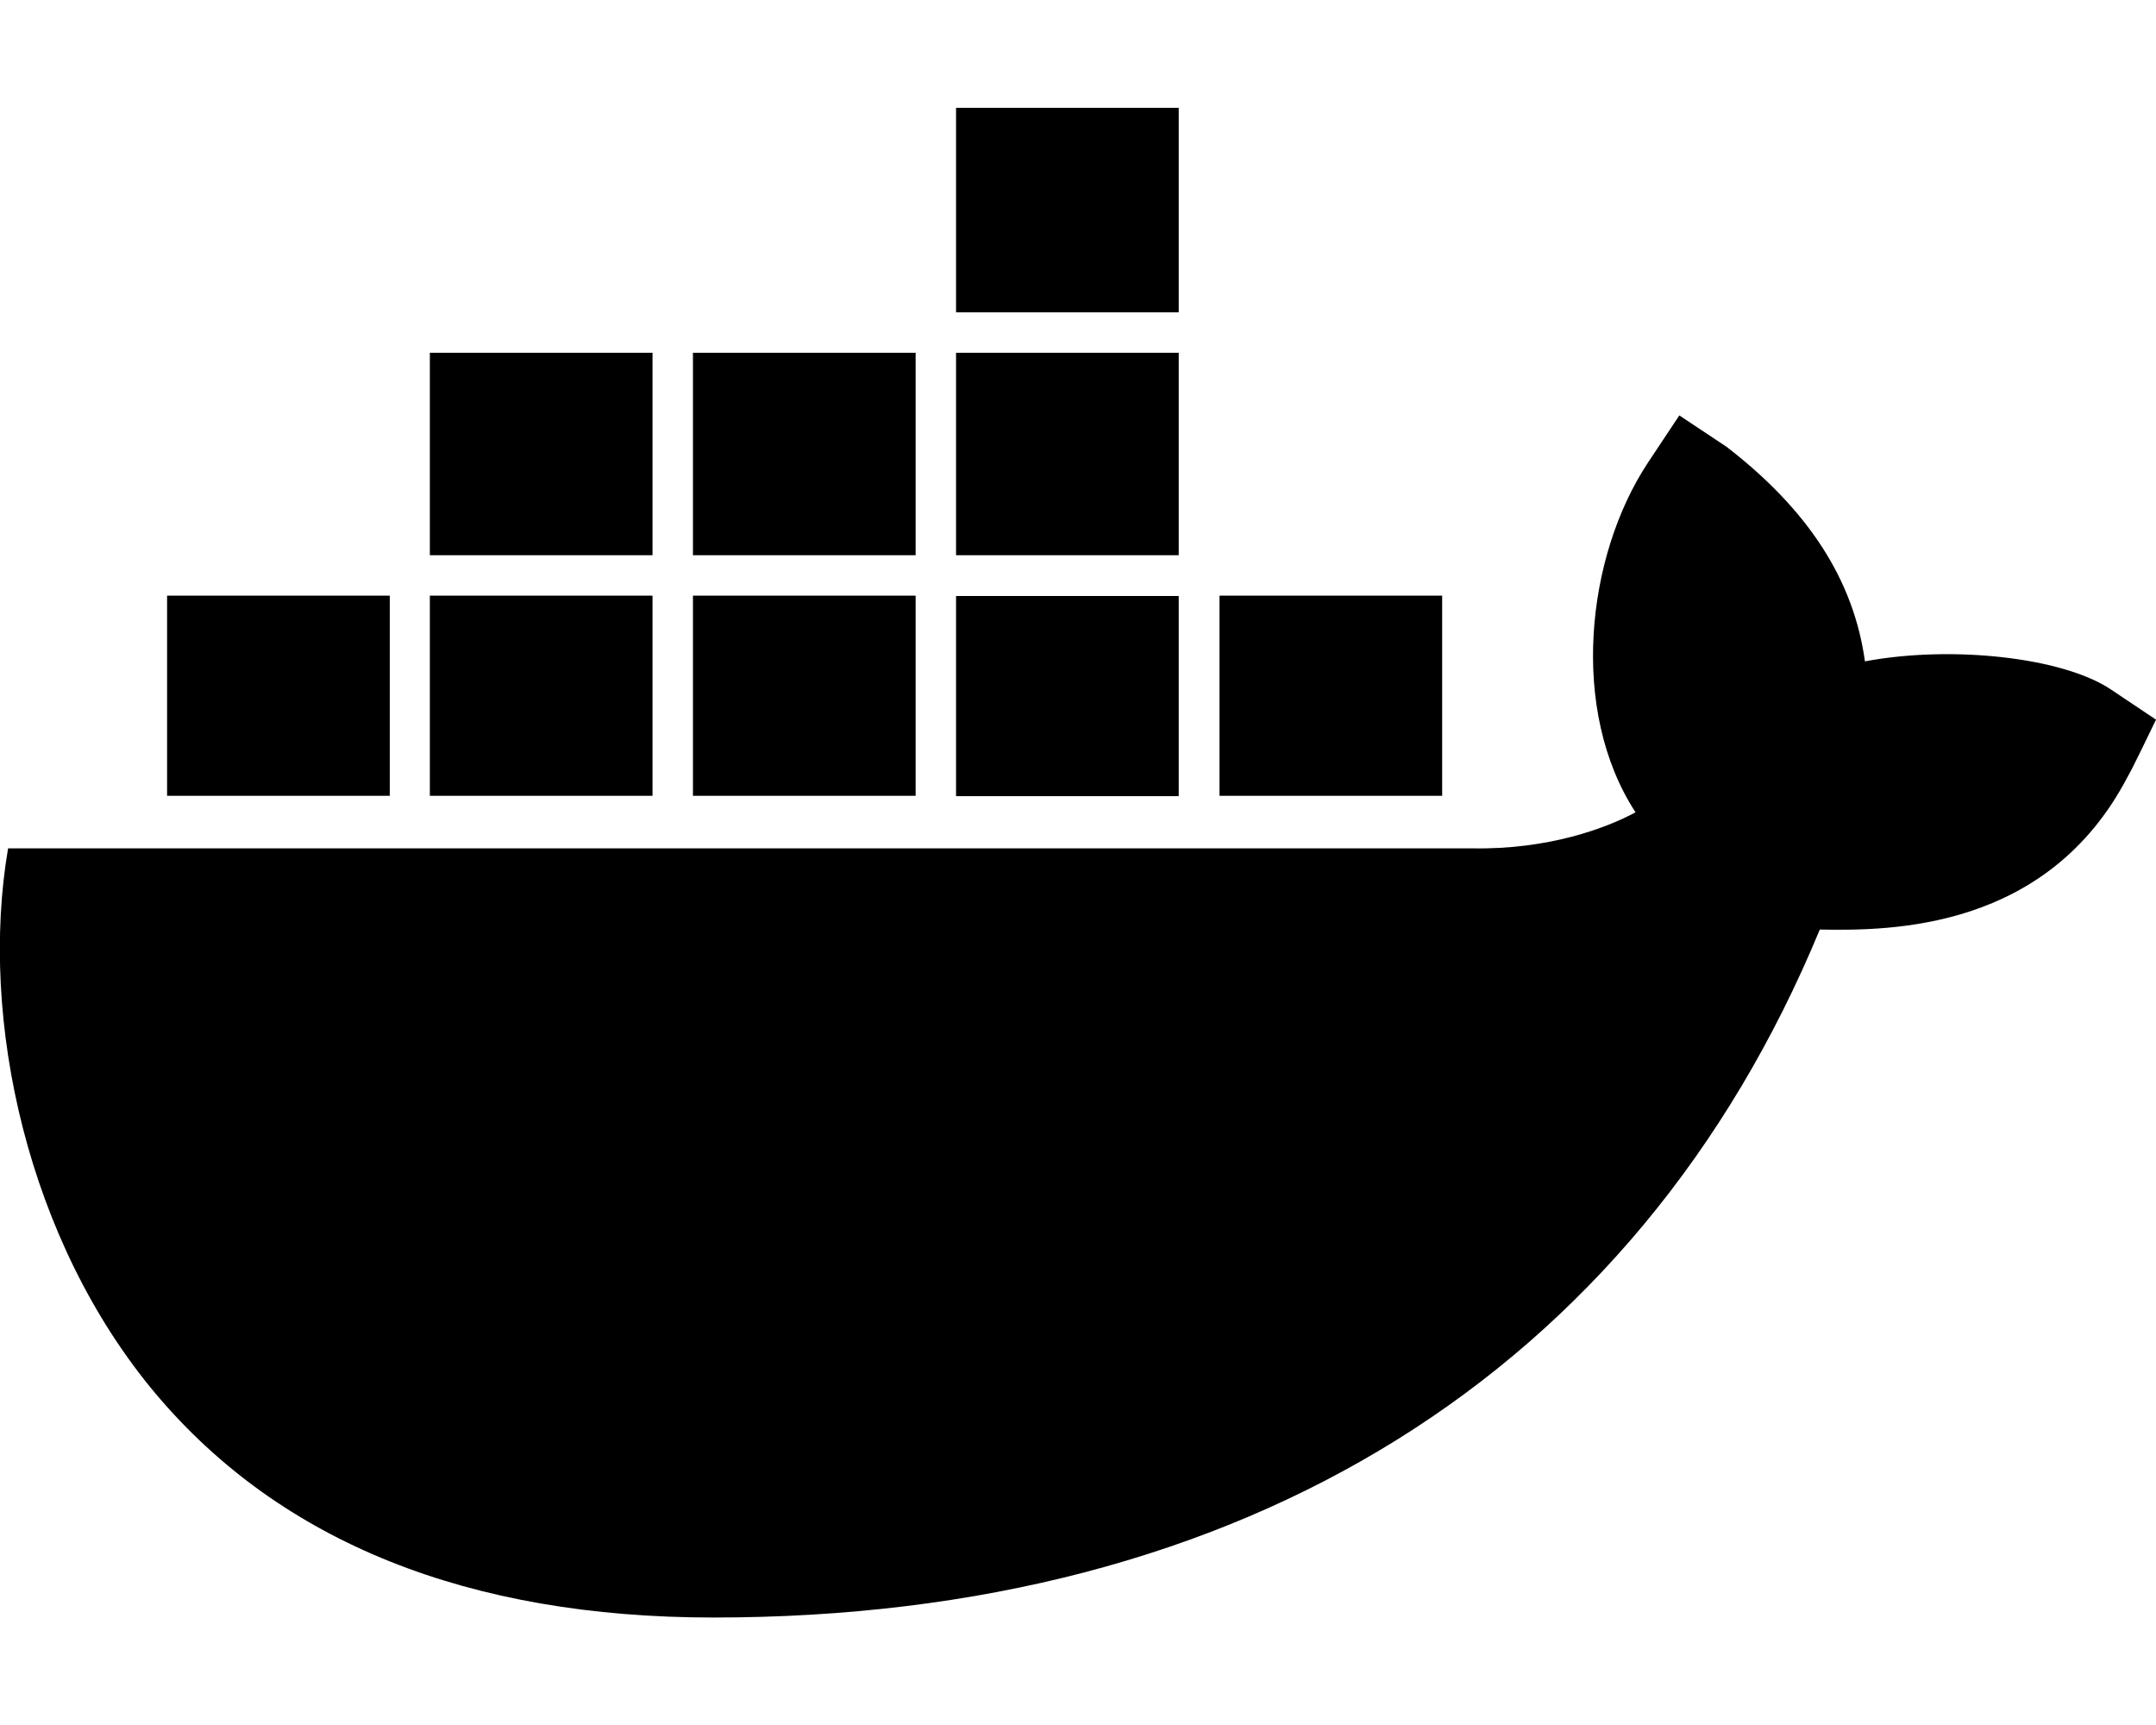
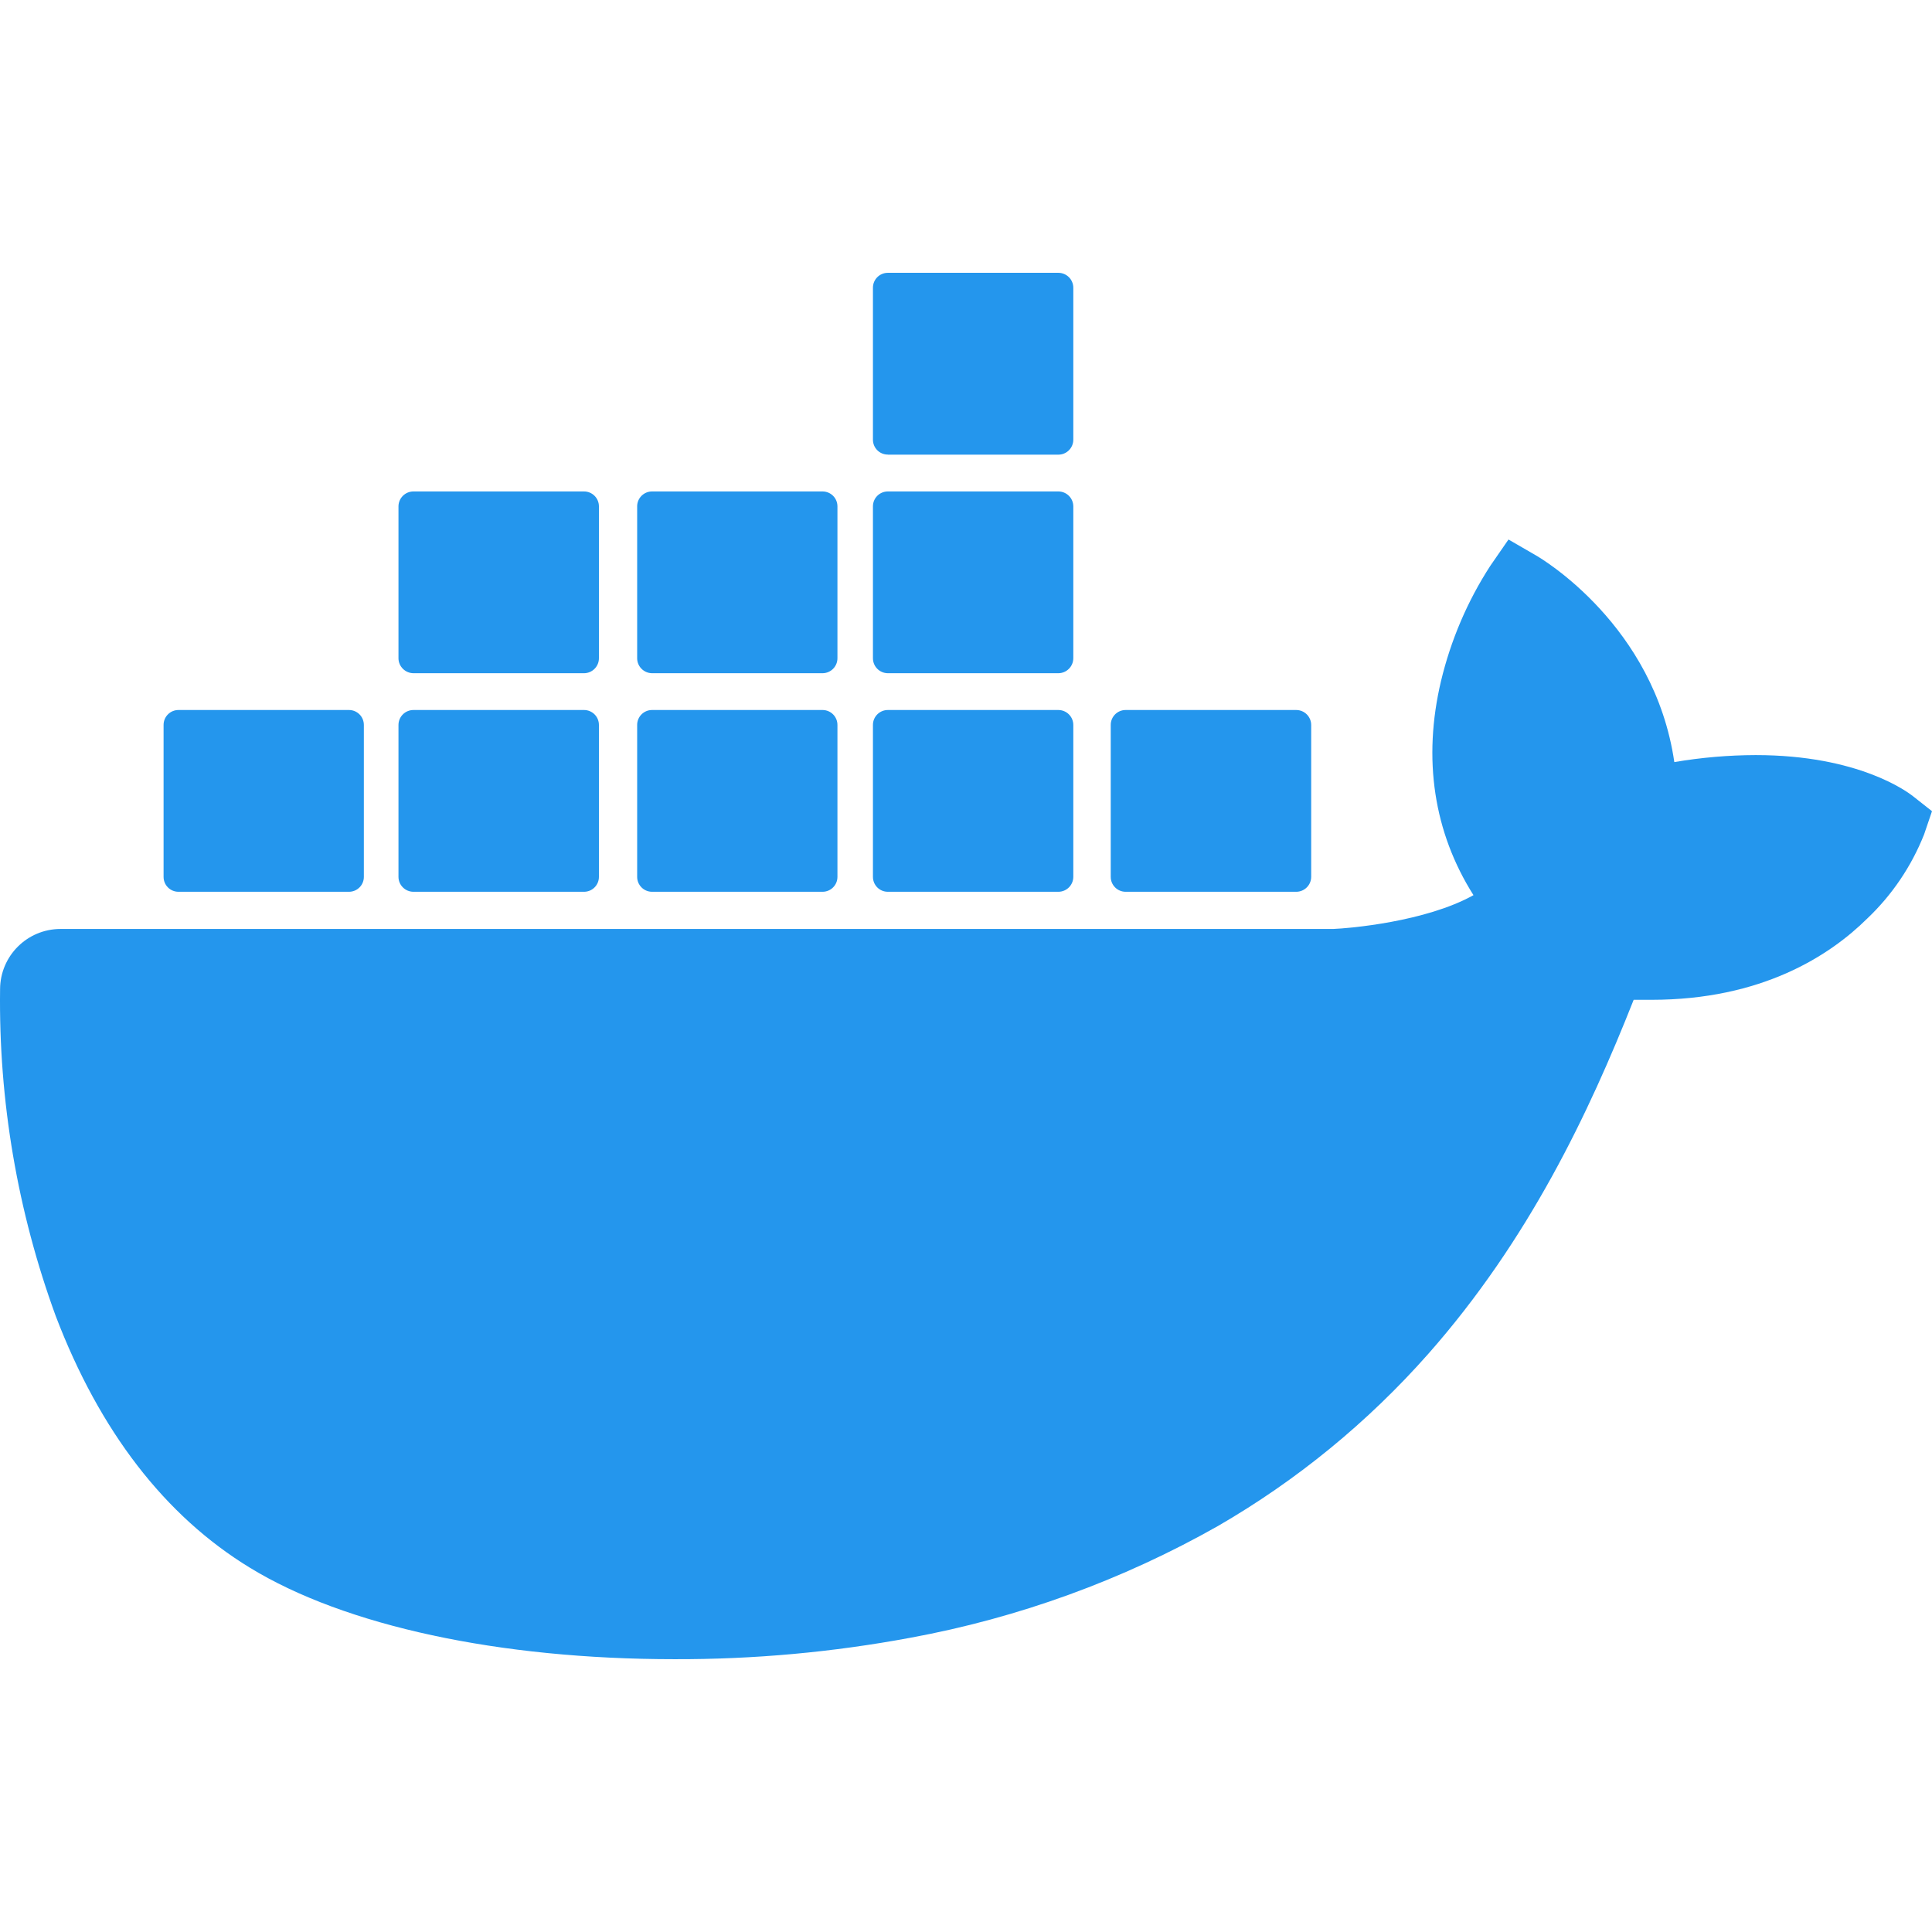
- <svg xmlns="http://www.w3.org/2000/svg" viewBox="0 0 640 512">
-   <path d="M349.9 236.3h-66.1v-59.4h66.1v59.4zm0-204.3h-66.1v60.7h66.1V32zm78.2 144.8H362v59.4h66.1v-59.4zm-156.3-72.1h-66.1v60.1h66.1v-60.1zm78.1 0h-66.1v60.1h66.1v-60.1zm276.8 100c-14.4-9.7-47.6-13.2-73.1-8.4-3.3-24-16.7-44.9-41.1-63.7l-14-9.3-9.3 14c-18.4 27.8-23.4 73.6-3.7 103.8-8.7 4.7-25.8 11.1-48.4 10.7H2.4c-8.7 50.8 5.8 116.8 44 162.1 37.1 43.9 92.7 66.2 165.4 66.2 157.4 0 273.9-72.5 328.4-204.2 21.4.4 67.6.1 91.3-45.2 1.5-2.5 6.6-13.2 8.5-17.1l-13.3-8.9zm-511.1-27.9h-66v59.4h66.1v-59.4zm78.1 0h-66.1v59.4h66.1v-59.4zm78.1 0h-66.1v59.4h66.1v-59.4zm-78.1-72.1h-66.1v60.1h66.1v-60.1z" />
+ <svg xmlns="http://www.w3.org/2000/svg" fill="#2496ED" role="img" viewBox="0 0 24 24">
+   <path d="M13.983 11.078h2.119a.186.186 0 00.186-.185V9.006a.186.186 0 00-.186-.186h-2.119a.185.185 0 00-.185.185v1.888c0 .102.083.185.185.185m-2.954-5.43h2.118a.186.186 0 00.186-.186V3.574a.186.186 0 00-.186-.185h-2.118a.185.185 0 00-.185.185v1.888c0 .102.082.185.185.185m0 2.716h2.118a.187.187 0 00.186-.186V6.29a.186.186 0 00-.186-.185h-2.118a.185.185 0 00-.185.185v1.887c0 .102.082.185.185.186m-2.93 0h2.12a.186.186 0 00.184-.186V6.29a.185.185 0 00-.185-.185H8.1a.185.185 0 00-.185.185v1.887c0 .102.083.185.185.186m-2.964 0h2.119a.186.186 0 00.185-.186V6.29a.185.185 0 00-.185-.185H5.136a.186.186 0 00-.186.185v1.887c0 .102.084.185.186.186m5.893 2.715h2.118a.186.186 0 00.186-.185V9.006a.186.186 0 00-.186-.186h-2.118a.185.185 0 00-.185.185v1.888c0 .102.082.185.185.185m-2.93 0h2.12a.185.185 0 00.184-.185V9.006a.185.185 0 00-.184-.186h-2.12a.185.185 0 00-.184.185v1.888c0 .102.083.185.185.185m-2.964 0h2.119a.185.185 0 00.185-.185V9.006a.185.185 0 00-.184-.186h-2.12a.186.186 0 00-.186.186v1.887c0 .102.084.185.186.185m-2.92 0h2.12a.185.185 0 00.184-.185V9.006a.185.185 0 00-.184-.186h-2.12a.185.185 0 00-.184.185v1.888c0 .102.082.185.185.185M23.763 9.89c-.065-.051-.672-.51-1.954-.51-.338.001-.676.03-1.01.087-.248-1.7-1.653-2.53-1.716-2.566l-.344-.199-.226.327c-.284.438-.49.922-.612 1.43-.23.97-.09 1.882.403 2.661-.595.332-1.55.413-1.744.42H.751a.751.751 0 00-.75.748 11.376 11.376 0 00.692 4.062c.545 1.428 1.355 2.48 2.41 3.124 1.18.723 3.1 1.137 5.275 1.137.983.003 1.963-.086 2.93-.266a12.248 12.248 0 003.823-1.389c.98-.567 1.86-1.288 2.61-2.136 1.252-1.418 1.998-2.997 2.553-4.4h.221c1.372 0 2.215-.549 2.68-1.009.309-.293.55-.65.707-1.046l.098-.288Z" />
</svg>
